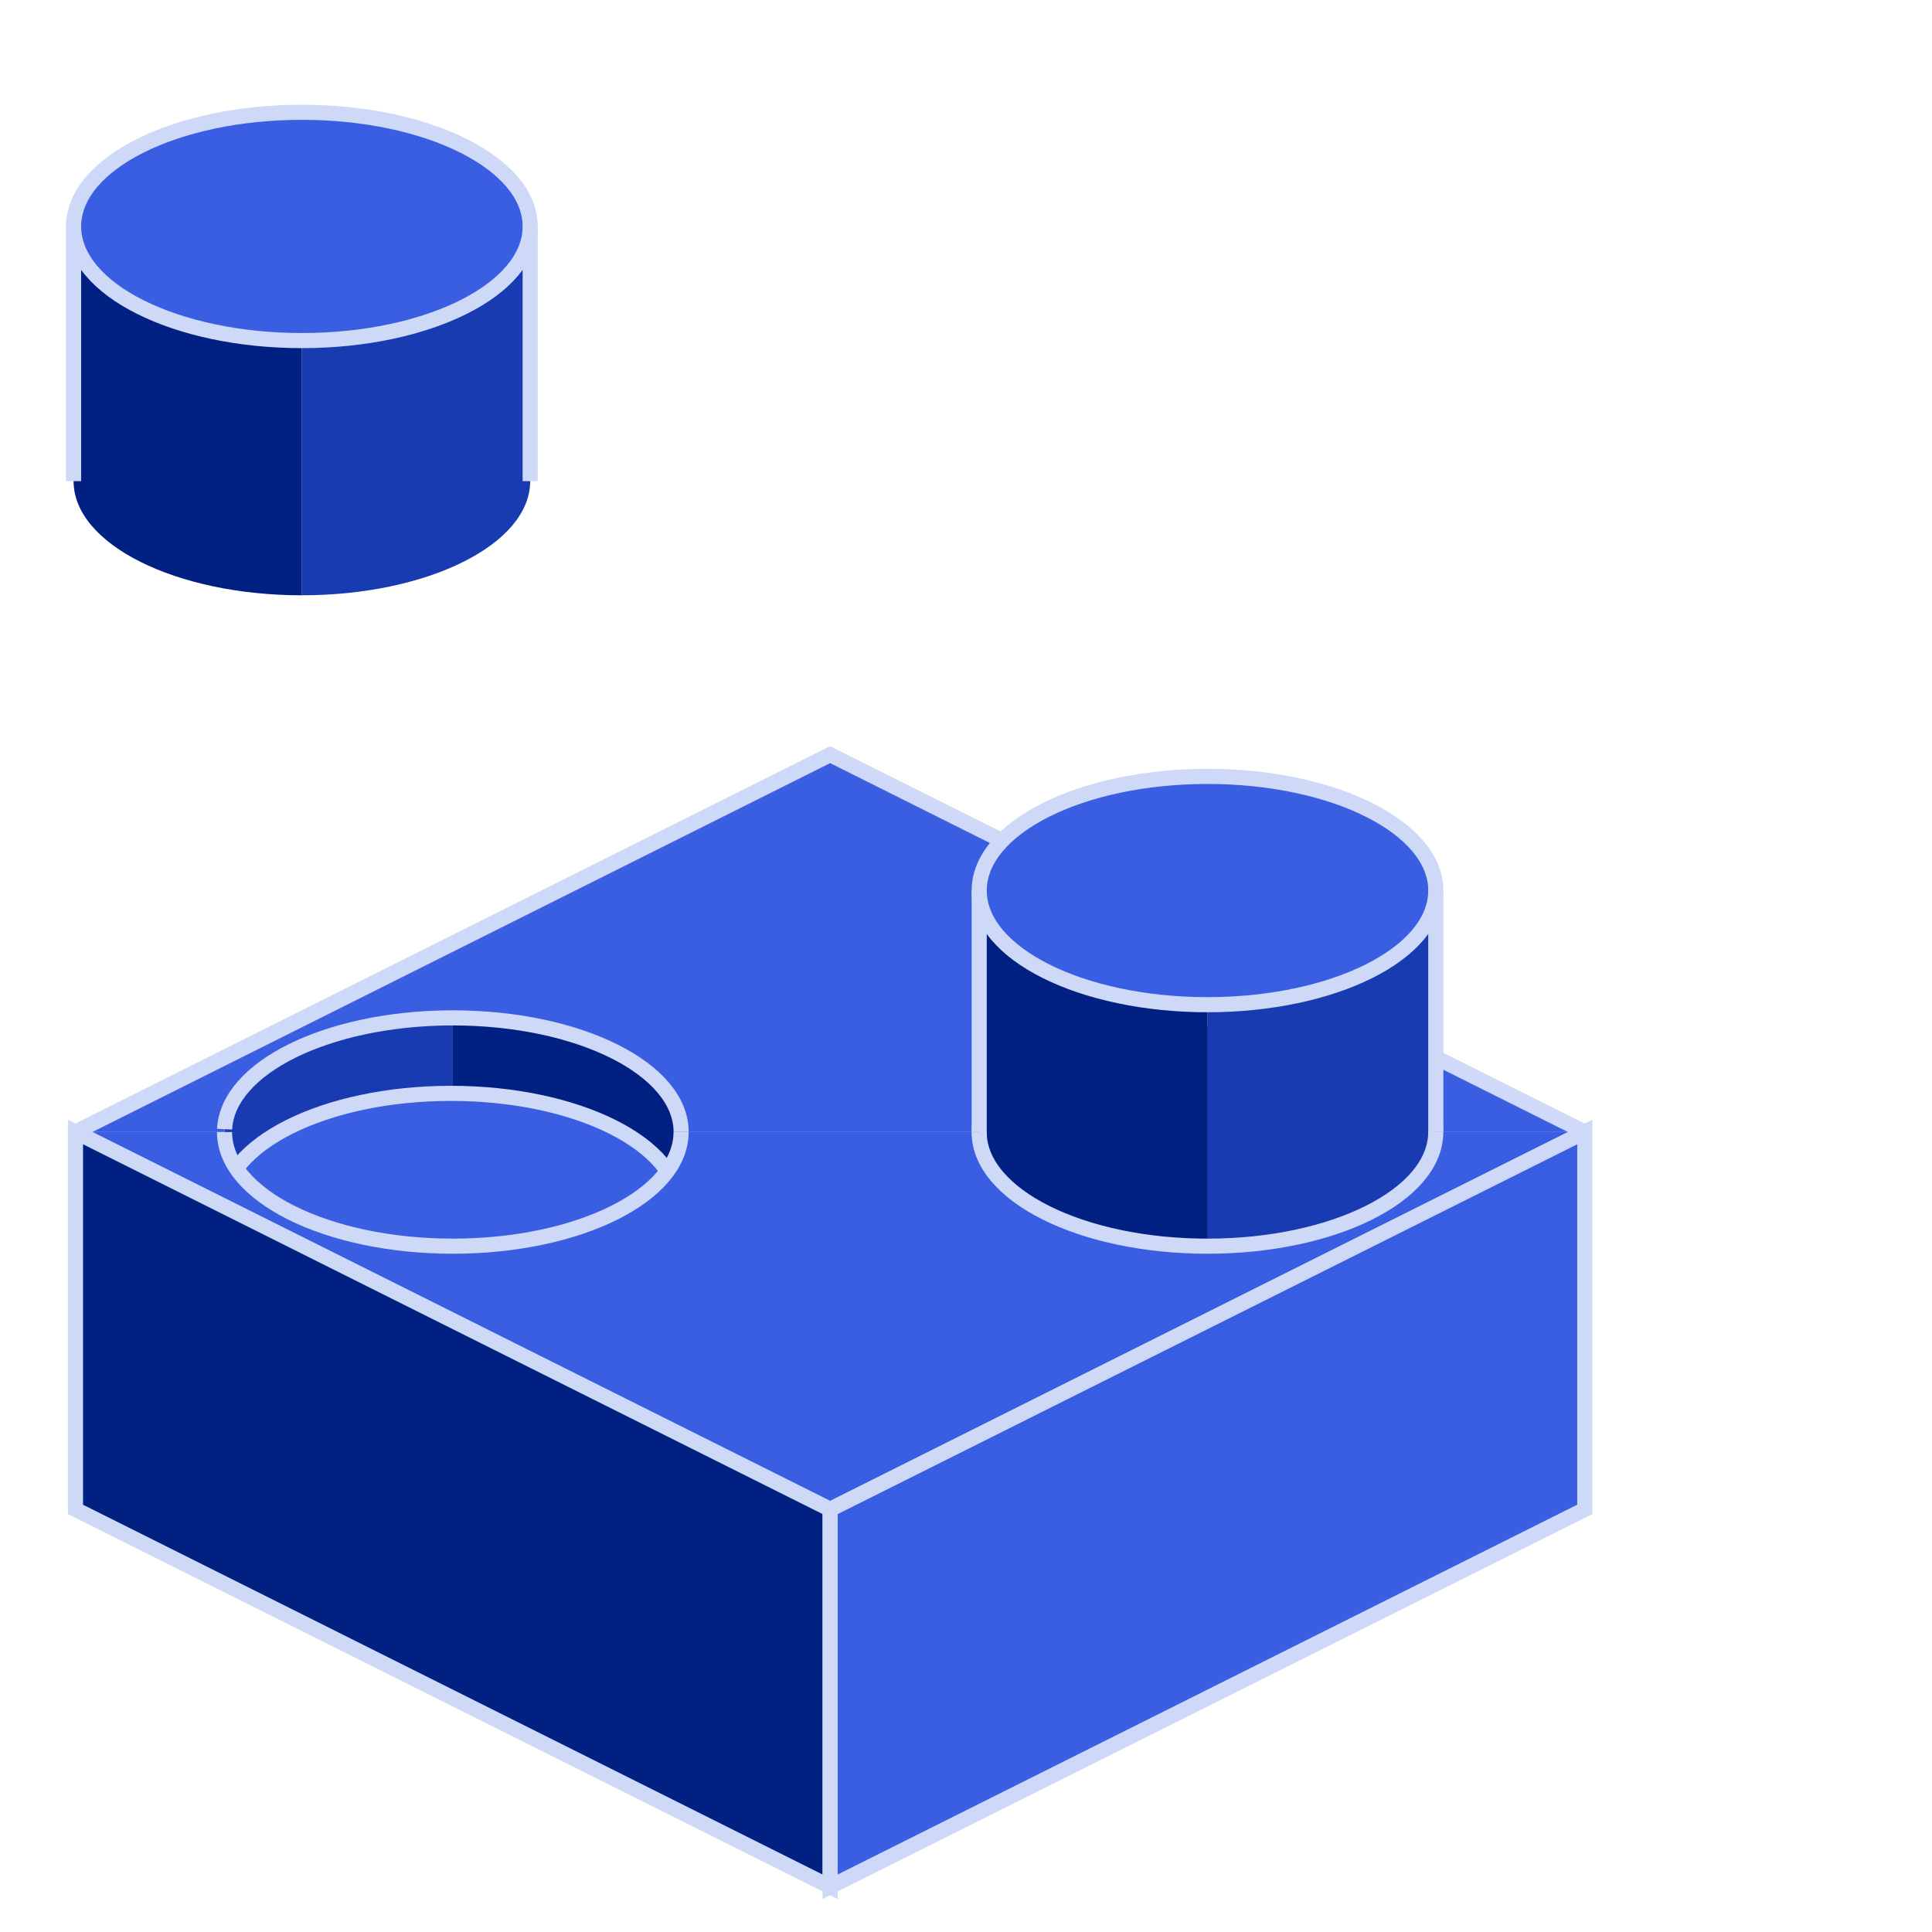
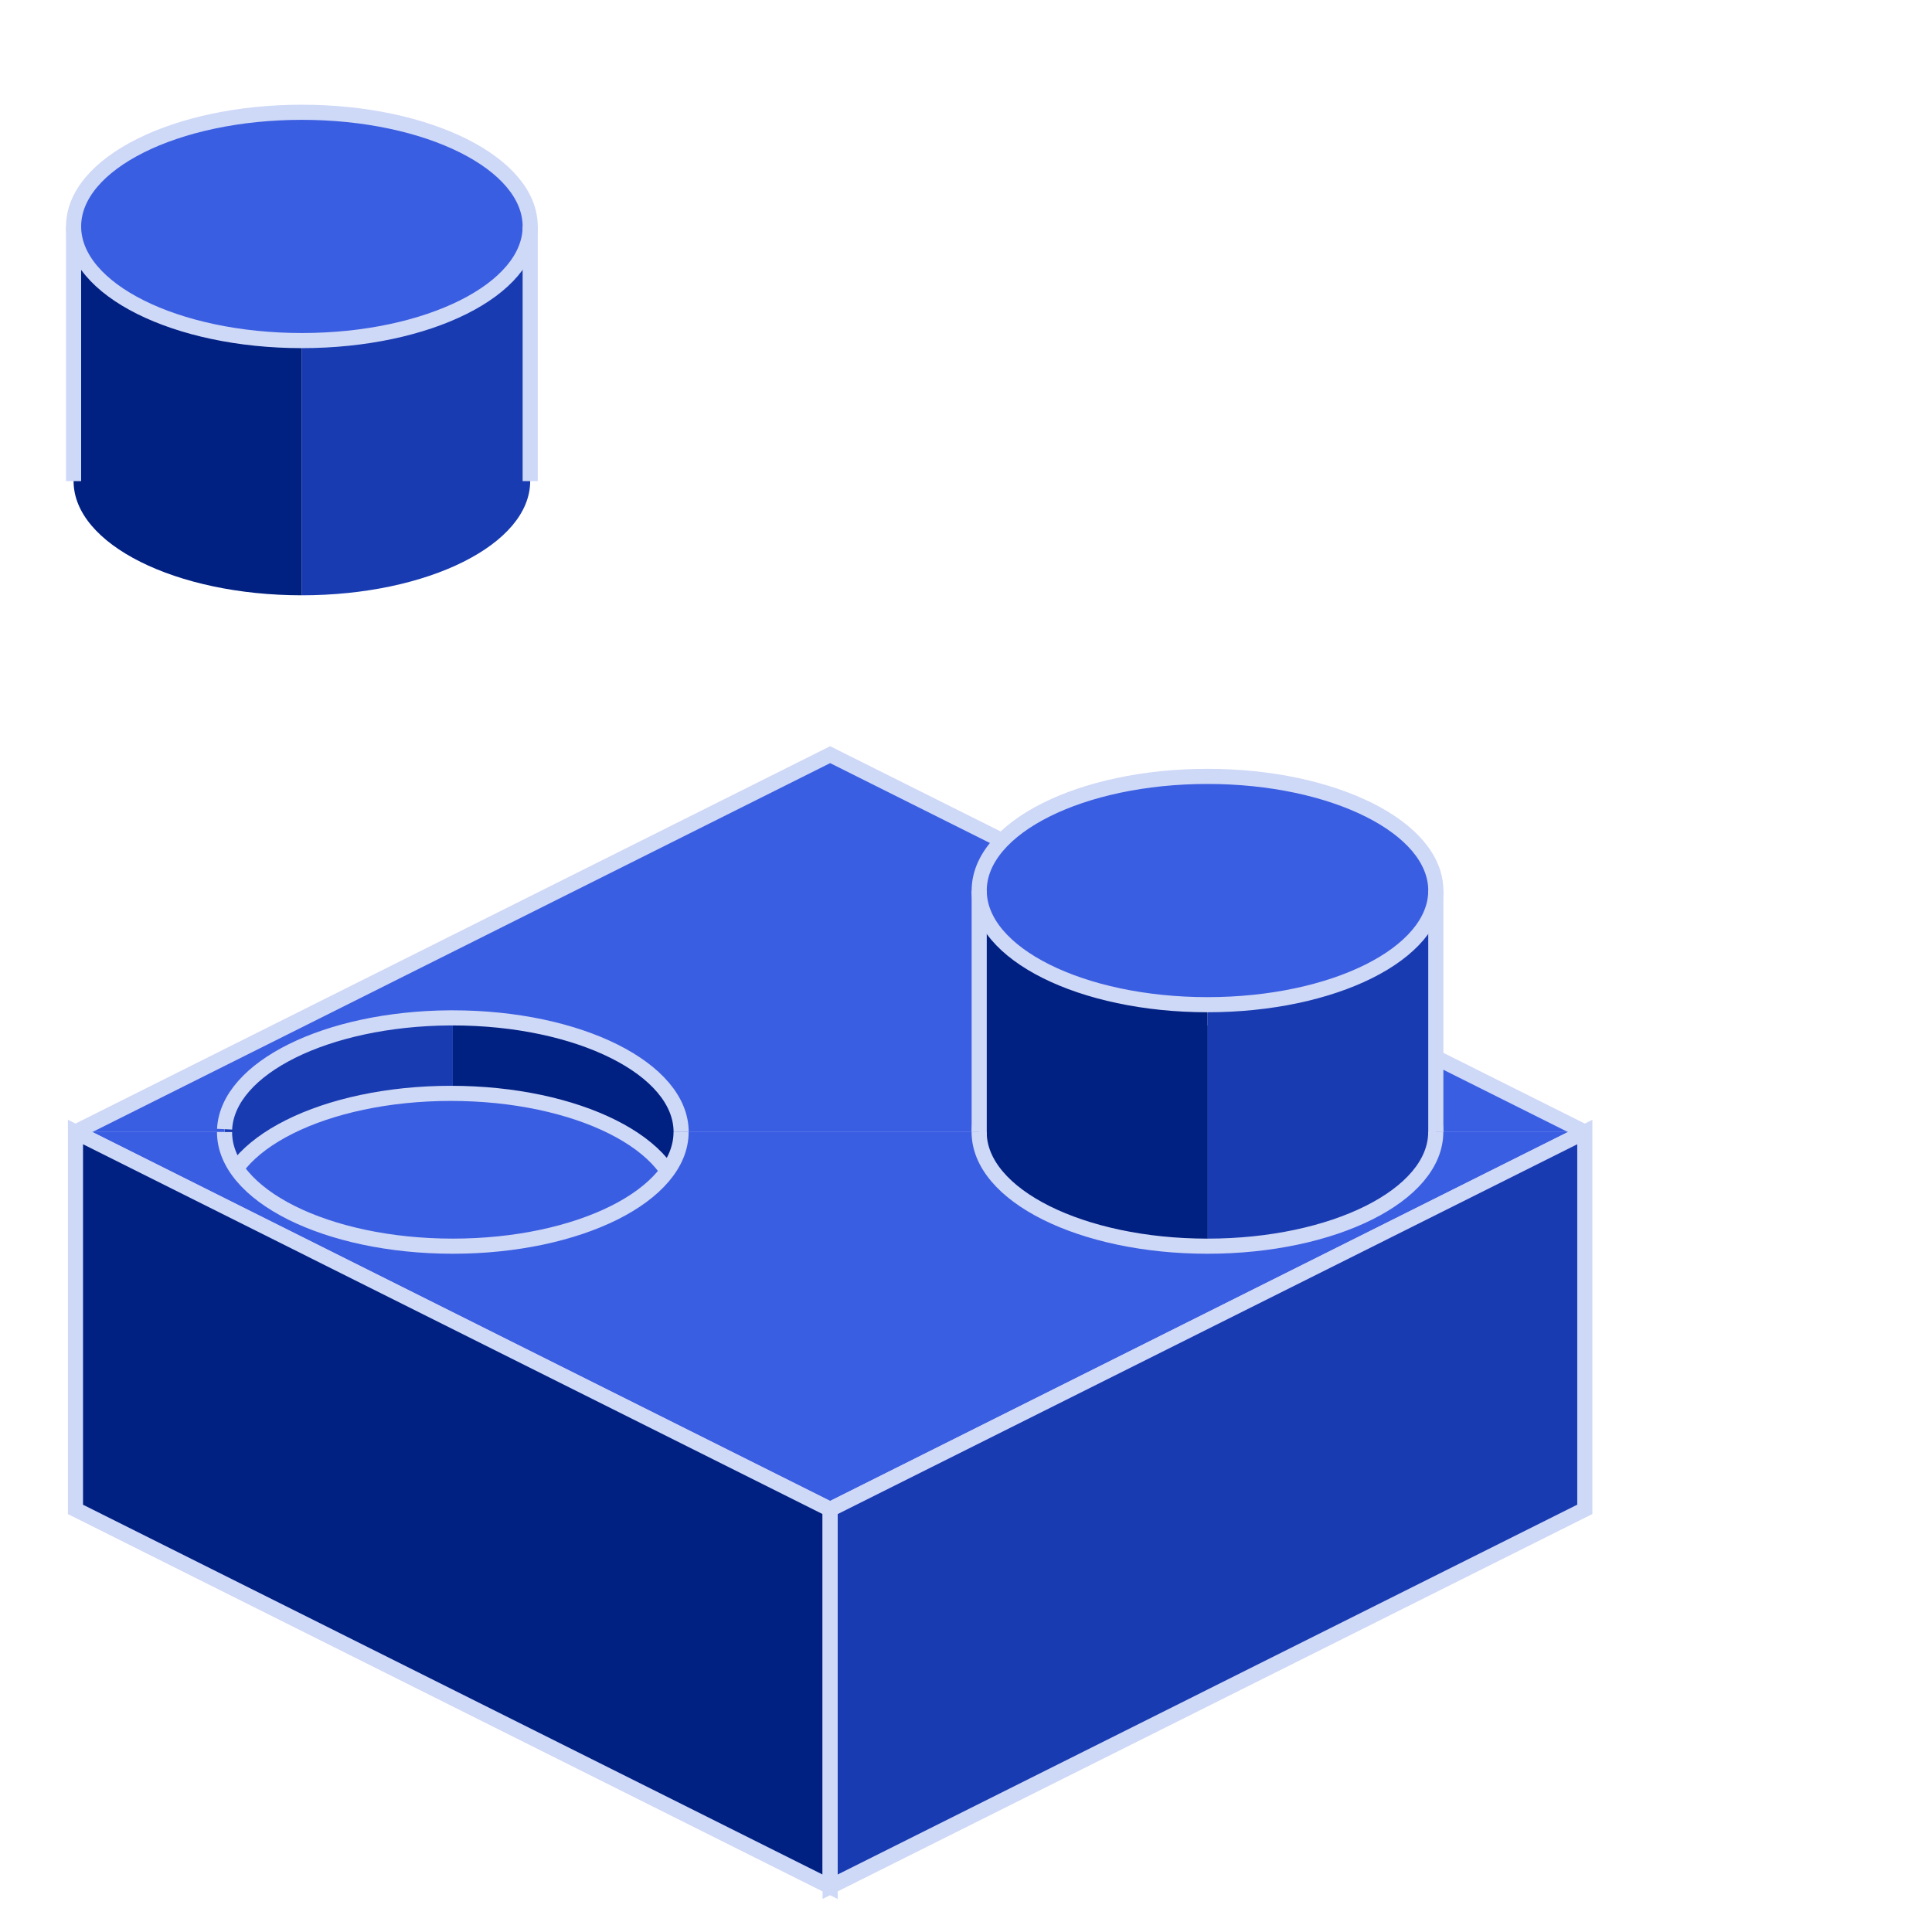
- <svg xmlns="http://www.w3.org/2000/svg" id="svg1047" version="1.1" viewBox="0 0 33.867 33.867" height="128" width="128">
+ <svg xmlns="http://www.w3.org/2000/svg" width="128" height="128" viewBox="0 0 33.867 33.867" version="1.1" id="svg1047">
  <defs id="defs1041" />
  <g id="layer1">
-     <path d="m 21.167,17.843 v 4.002 a 4.002,2.001 0 0 0 4.002,-2.001 4.002,2.001 0 0 0 -4.002,-2.001 z" style="display:inline;opacity:1;fill:#002082;fill-opacity:1;stroke:none;stroke-width:0.265;stroke-linecap:round;stroke-miterlimit:4;stroke-dasharray:none;stroke-opacity:1" id="path1931" />
-     <path d="m 21.109,17.843 a 4.002,2.001 0 0 0 -3.944,2.001 4.002,2.001 0 0 0 4.002,2.001 v -4.002 a 4.002,2.001 0 0 0 -0.058,0 z" style="display:inline;opacity:1;fill:#183bb1;fill-opacity:1;stroke:none;stroke-width:0.265;stroke-linecap:round;stroke-miterlimit:4;stroke-dasharray:none;stroke-opacity:1" id="path2014" />
-     <path d="m 7.938,17.843 v 4.002 A 4.002,2.001 0 0 0 11.939,19.844 4.002,2.001 0 0 0 7.938,17.843 Z" style="display:inline;opacity:1;fill:#002082;fill-opacity:1;stroke:none;stroke-width:0.265;stroke-linecap:round;stroke-miterlimit:4;stroke-dasharray:none;stroke-opacity:1" id="path1949" />
-     <path d="m 7.88,17.843 a 4.002,2.001 0 0 0 -3.944,2.001 4.002,2.001 0 0 0 4.002,2.001 v -4.002 a 4.002,2.001 0 0 0 -0.058,0 z" style="display:inline;opacity:1;fill:#183bb1;fill-opacity:1;stroke:none;stroke-width:0.265;stroke-linecap:round;stroke-miterlimit:4;stroke-dasharray:none;stroke-opacity:1" id="path2018" />
-     <path id="path998" d="M 14.552,13.229 1.323,19.844 h 2.613 a 4.002,2.001 0 0 1 3.944,-2.001 4.002,2.001 0 0 1 0.058,0 4.002,2.001 0 0 1 4.002,2.001 h 5.226 a 4.002,2.001 0 0 1 3.943,-2.001 4.002,2.001 0 0 1 5.29e-4,0 4.002,2.001 0 0 1 0.058,0 4.002,2.001 0 0 1 4.002,2.001 h 2.613 z" style="display:inline;fill:#3a5ee2;stroke:none;stroke-width:0.265;stroke-linecap:butt;stroke-linejoin:miter;stroke-miterlimit:4;stroke-dasharray:none;stroke-opacity:1" />
-     <path id="path1007" style="display:inline;fill:none;stroke:#ced8f7;stroke-width:0.265;stroke-linecap:butt;stroke-linejoin:miter;stroke-miterlimit:4;stroke-dasharray:none;stroke-opacity:1" d="m 17.165,19.842 a 4.002,2.001 0 0 1 3.943,-1.999 4.002,2.001 0 0 1 5.29e-4,0 4.002,2.001 0 0 1 0.058,0 4.002,2.001 0 0 1 4.002,2.001" />
-     <path id="path1000" style="display:inline;fill:none;stroke:#ced8f7;stroke-width:0.265;stroke-linecap:butt;stroke-linejoin:miter;stroke-miterlimit:4;stroke-dasharray:none;stroke-opacity:1" d="m 3.937,19.794 a 4.002,2.001 0 0 1 3.943,-1.951 4.002,2.001 0 0 1 0.058,0 4.002,2.001 0 0 1 4.002,2.001" />
-     <path style="display:inline;fill:none;stroke:#ced8f7;stroke-width:0.265px;stroke-linecap:butt;stroke-linejoin:miter;stroke-opacity:1" d="M 1.323,19.844 14.552,13.229 27.781,19.844" id="path1010" />
-     <g transform="translate(2.579693,17.72708)" id="g1687">
-       <path d="m 5.325,3.44 v 6.466 a 4.002,2.001 0 0 0 4.002,-2.001 v -4.465 z" style="display:inline;opacity:1;fill:#183bb1;fill-opacity:1;stroke:none;stroke-width:0.265;stroke-linecap:round;stroke-miterlimit:4;stroke-dasharray:none;stroke-opacity:1" id="ellipse1012" />
-       <path d="m 1.323,3.44 v 4.465 a 4.002,2.001 0 0 0 4.002,2.001 v -6.466 z" style="display:inline;opacity:1;fill:#002082;fill-opacity:1;stroke:none;stroke-width:0.265;stroke-linecap:round;stroke-miterlimit:4;stroke-dasharray:none;stroke-opacity:1" id="path1020" />
-       <ellipse ry="2.001" rx="4.002" cy="3.44" cx="5.325" id="ellipse1984" style="display:inline;opacity:1;fill:#3a5ee2;fill-opacity:1;stroke:#ced8f7;stroke-width:0.265;stroke-linecap:round;stroke-miterlimit:4;stroke-dasharray:none;stroke-opacity:1" />
-       <path id="path1024" d="m 9.327,3.44 v 4.465" style="display:inline;fill:none;stroke:#ced8f7;stroke-width:0.265px;stroke-linecap:butt;stroke-linejoin:miter;stroke-opacity:1" />
-       <path id="path1026" d="m 1.323,3.44 v 4.465" style="display:inline;fill:none;stroke:#ced8f7;stroke-width:0.265px;stroke-linecap:butt;stroke-linejoin:miter;stroke-opacity:1" />
+     <path id="path1931" style="display:inline;opacity:1;fill:#002082;fill-opacity:1;stroke:none;stroke-width:0.265;stroke-linecap:round;stroke-miterlimit:4;stroke-dasharray:none;stroke-opacity:1" d="m 21.167,17.843 v 4.002 a 4.002,2.001 0 0 0 4.002,-2.001 4.002,2.001 0 0 0 -4.002,-2.001 z" />
+     <path id="path2014" style="display:inline;opacity:1;fill:#183bb1;fill-opacity:1;stroke:none;stroke-width:0.265;stroke-linecap:round;stroke-miterlimit:4;stroke-dasharray:none;stroke-opacity:1" d="m 21.109,17.843 a 4.002,2.001 0 0 0 -3.944,2.001 4.002,2.001 0 0 0 4.002,2.001 v -4.002 a 4.002,2.001 0 0 0 -0.058,0 z" />
+     <path id="path1949" style="display:inline;opacity:1;fill:#002082;fill-opacity:1;stroke:none;stroke-width:0.265;stroke-linecap:round;stroke-miterlimit:4;stroke-dasharray:none;stroke-opacity:1" d="m 7.938,17.843 v 4.002 A 4.002,2.001 0 0 0 11.939,19.844 4.002,2.001 0 0 0 7.938,17.843 Z" />
+     <path id="path2018" style="display:inline;opacity:1;fill:#183bb1;fill-opacity:1;stroke:none;stroke-width:0.265;stroke-linecap:round;stroke-miterlimit:4;stroke-dasharray:none;stroke-opacity:1" d="m 7.88,17.843 a 4.002,2.001 0 0 0 -3.944,2.001 4.002,2.001 0 0 0 4.002,2.001 v -4.002 a 4.002,2.001 0 0 0 -0.058,0 z" />
+     <path style="display:inline;fill:#3a5ee2;stroke:none;stroke-width:0.265;stroke-linecap:butt;stroke-linejoin:miter;stroke-miterlimit:4;stroke-dasharray:none;stroke-opacity:1" d="M 14.552,13.229 1.323,19.844 h 2.613 a 4.002,2.001 0 0 1 3.944,-2.001 4.002,2.001 0 0 1 0.058,0 4.002,2.001 0 0 1 4.002,2.001 h 5.226 a 4.002,2.001 0 0 1 3.943,-2.001 4.002,2.001 0 0 1 5.29e-4,0 4.002,2.001 0 0 1 0.058,0 4.002,2.001 0 0 1 4.002,2.001 h 2.613 z" id="path998" />
+     <path d="m 17.165,19.842 a 4.002,2.001 0 0 1 3.943,-1.999 4.002,2.001 0 0 1 5.29e-4,0 4.002,2.001 0 0 1 0.058,0 4.002,2.001 0 0 1 4.002,2.001" style="display:inline;fill:none;stroke:#ced8f7;stroke-width:0.265;stroke-linecap:butt;stroke-linejoin:miter;stroke-miterlimit:4;stroke-dasharray:none;stroke-opacity:1" id="path1007" />
+     <path d="m 3.937,19.794 a 4.002,2.001 0 0 1 3.943,-1.951 4.002,2.001 0 0 1 0.058,0 4.002,2.001 0 0 1 4.002,2.001" style="display:inline;fill:none;stroke:#ced8f7;stroke-width:0.265;stroke-linecap:butt;stroke-linejoin:miter;stroke-miterlimit:4;stroke-dasharray:none;stroke-opacity:1" id="path1000" />
+     <path id="path1010" d="M 1.323,19.844 14.552,13.229 27.781,19.844" style="display:inline;fill:none;stroke:#ced8f7;stroke-width:0.265px;stroke-linecap:butt;stroke-linejoin:miter;stroke-opacity:1" />
+     <g id="g1687" transform="translate(2.579693,17.72708)">
+       <path id="ellipse1012" style="display:inline;opacity:1;fill:#183bb1;fill-opacity:1;stroke:none;stroke-width:0.265;stroke-linecap:round;stroke-miterlimit:4;stroke-dasharray:none;stroke-opacity:1" d="m 5.325,3.44 v 6.466 a 4.002,2.001 0 0 0 4.002,-2.001 v -4.465 z" />
+       <path id="path1020" style="display:inline;opacity:1;fill:#002082;fill-opacity:1;stroke:none;stroke-width:0.265;stroke-linecap:round;stroke-miterlimit:4;stroke-dasharray:none;stroke-opacity:1" d="m 1.323,3.44 v 4.465 a 4.002,2.001 0 0 0 4.002,2.001 v -6.466 z" />
+       <ellipse style="display:inline;opacity:1;fill:#3a5ee2;fill-opacity:1;stroke:#ced8f7;stroke-width:0.265;stroke-linecap:round;stroke-miterlimit:4;stroke-dasharray:none;stroke-opacity:1" id="ellipse1984" cx="5.325" cy="3.44" rx="4.002" ry="2.001" />
+       <path style="display:inline;fill:none;stroke:#ced8f7;stroke-width:0.265px;stroke-linecap:butt;stroke-linejoin:miter;stroke-opacity:1" d="m 9.327,3.44 v 4.465" id="path1024" />
+       <path style="display:inline;fill:none;stroke:#ced8f7;stroke-width:0.265px;stroke-linecap:butt;stroke-linejoin:miter;stroke-opacity:1" d="m 1.323,3.44 v 4.465" id="path1026" />
    </g>
-     <g id="g1701" transform="translate(15.84192,12.17083)">
-       <path id="path1691" style="display:inline;opacity:1;fill:#183bb1;fill-opacity:1;stroke:none;stroke-width:0.265;stroke-linecap:round;stroke-miterlimit:4;stroke-dasharray:none;stroke-opacity:1" d="m 5.325,3.44 v 6.466 a 4.002,2.001 0 0 0 4.002,-2.001 v -4.465 z" />
-       <path id="path1693" style="display:inline;opacity:1;fill:#002082;fill-opacity:1;stroke:none;stroke-width:0.265;stroke-linecap:round;stroke-miterlimit:4;stroke-dasharray:none;stroke-opacity:1" d="m 1.323,3.44 v 4.465 a 4.002,2.001 0 0 0 4.002,2.001 v -6.466 z" />
-       <ellipse style="display:inline;opacity:1;fill:#3a5ee2;fill-opacity:1;stroke:#ced8f7;stroke-width:0.265;stroke-linecap:round;stroke-miterlimit:4;stroke-dasharray:none;stroke-opacity:1" id="ellipse1695" cx="5.325" cy="3.44" rx="4.002" ry="2.001" />
-       <path style="display:inline;fill:none;stroke:#ced8f7;stroke-width:0.265px;stroke-linecap:butt;stroke-linejoin:miter;stroke-opacity:1" d="m 9.327,3.44 v 4.465" id="path1697" />
-       <path style="display:inline;fill:none;stroke:#ced8f7;stroke-width:0.265px;stroke-linecap:butt;stroke-linejoin:miter;stroke-opacity:1" d="m 1.323,3.44 v 4.465" id="path1699" />
+     <g transform="translate(15.84192,12.17083)" id="g1701">
+       <path d="m 5.325,3.44 v 6.466 a 4.002,2.001 0 0 0 4.002,-2.001 v -4.465 z" style="display:inline;opacity:1;fill:#183bb1;fill-opacity:1;stroke:none;stroke-width:0.265;stroke-linecap:round;stroke-miterlimit:4;stroke-dasharray:none;stroke-opacity:1" id="path1691" />
+       <path d="m 1.323,3.44 v 4.465 a 4.002,2.001 0 0 0 4.002,2.001 v -6.466 z" style="display:inline;opacity:1;fill:#002082;fill-opacity:1;stroke:none;stroke-width:0.265;stroke-linecap:round;stroke-miterlimit:4;stroke-dasharray:none;stroke-opacity:1" id="path1693" />
+       <ellipse ry="2.001" rx="4.002" cy="3.44" cx="5.325" id="ellipse1695" style="display:inline;opacity:1;fill:#3a5ee2;fill-opacity:1;stroke:#ced8f7;stroke-width:0.265;stroke-linecap:round;stroke-miterlimit:4;stroke-dasharray:none;stroke-opacity:1" />
+       <path id="path1697" d="m 9.327,3.44 v 4.465" style="display:inline;fill:none;stroke:#ced8f7;stroke-width:0.265px;stroke-linecap:butt;stroke-linejoin:miter;stroke-opacity:1" />
+       <path id="path1699" d="m 1.323,3.44 v 4.465" style="display:inline;fill:none;stroke:#ced8f7;stroke-width:0.265px;stroke-linecap:butt;stroke-linejoin:miter;stroke-opacity:1" />
    </g>
-     <path d="m 27.781,19.844 h -2.613 a 4.002,2.001 0 0 1 -4.002,2.001 4.002,2.001 0 0 1 -4.002,-2.001 h -5.226 A 4.002,2.001 0 0 1 7.938,21.845 4.002,2.001 0 0 1 3.936,19.844 h -2.613 l 13.229,6.615 z" style="display:inline;fill:#3a5ee2;stroke:none;stroke-width:0.265;stroke-linecap:butt;stroke-linejoin:miter;stroke-miterlimit:4;stroke-dasharray:none;stroke-opacity:1" id="path970" />
-     <path id="path981" style="display:inline;fill:none;stroke:#ced8f7;stroke-width:0.265;stroke-linecap:butt;stroke-linejoin:miter;stroke-miterlimit:4;stroke-dasharray:none;stroke-opacity:1" d="M 11.939,19.844 A 4.002,2.001 0 0 1 7.937,21.845 4.002,2.001 0 0 1 3.936,19.844 v 0" />
-     <path id="path974" style="display:inline;fill:none;stroke:#ced8f7;stroke-width:0.265;stroke-linecap:butt;stroke-linejoin:miter;stroke-miterlimit:4;stroke-dasharray:none;stroke-opacity:1" d="m 25.168,19.844 a 4.002,2.001 0 0 1 -4.002,2.001 4.002,2.001 0 0 1 -4.002,-2.001 v 0" />
-     <path style="display:inline;fill:none;stroke:#ced8f7;stroke-width:0.265px;stroke-linecap:butt;stroke-linejoin:miter;stroke-opacity:1" d="M 1.323,19.844 14.552,26.458 27.781,19.844" id="path984" />
-     <path style="display:inline;fill:#002082;stroke:#ced8f7;stroke-width:0.265;stroke-linecap:butt;stroke-linejoin:miter;stroke-miterlimit:4;stroke-dasharray:none;stroke-opacity:1" d="m 1.323,19.844 v 6.615 l 13.229,6.615 v -6.615 z" id="path1899" />
-     <path style="display:inline;fill:#3a5ee2;fill-opacity:1;stroke:#ced8f7;stroke-width:0.265;stroke-linecap:butt;stroke-linejoin:miter;stroke-miterlimit:4;stroke-dasharray:none;stroke-opacity:1" d="M 14.552,33.073 27.781,26.458 V 19.844 l -13.229,6.615 z" id="path1901" />
-     <g transform="translate(-0.03308028,0.5291666)" id="g1713">
-       <path d="m 5.325,3.44 v 6.466 a 4.002,2.001 0 0 0 4.002,-2.001 v -4.465 z" style="display:inline;opacity:1;fill:#183bb1;fill-opacity:1;stroke:none;stroke-width:0.265;stroke-linecap:round;stroke-miterlimit:4;stroke-dasharray:none;stroke-opacity:1" id="path1703" />
-       <path d="m 1.323,3.44 v 4.465 a 4.002,2.001 0 0 0 4.002,2.001 v -6.466 z" style="display:inline;opacity:1;fill:#002082;fill-opacity:1;stroke:none;stroke-width:0.265;stroke-linecap:round;stroke-miterlimit:4;stroke-dasharray:none;stroke-opacity:1" id="path1705" />
-       <ellipse ry="2.001" rx="4.002" cy="3.44" cx="5.325" id="ellipse1707" style="display:inline;opacity:1;fill:#3a5ee2;fill-opacity:1;stroke:#ced8f7;stroke-width:0.265;stroke-linecap:round;stroke-miterlimit:4;stroke-dasharray:none;stroke-opacity:1" />
-       <path id="path1709" d="m 9.327,3.44 v 4.465" style="display:inline;fill:none;stroke:#ced8f7;stroke-width:0.265px;stroke-linecap:butt;stroke-linejoin:miter;stroke-opacity:1" />
-       <path id="path1711" d="m 1.323,3.44 v 4.465" style="display:inline;fill:none;stroke:#ced8f7;stroke-width:0.265px;stroke-linecap:butt;stroke-linejoin:miter;stroke-opacity:1" />
+     <path id="path970" style="display:inline;fill:#3a5ee2;stroke:none;stroke-width:0.265;stroke-linecap:butt;stroke-linejoin:miter;stroke-miterlimit:4;stroke-dasharray:none;stroke-opacity:1" d="m 27.781,19.844 h -2.613 a 4.002,2.001 0 0 1 -4.002,2.001 4.002,2.001 0 0 1 -4.002,-2.001 h -5.226 A 4.002,2.001 0 0 1 7.938,21.845 4.002,2.001 0 0 1 3.936,19.844 h -2.613 l 13.229,6.615 z" />
+     <path d="M 11.939,19.844 A 4.002,2.001 0 0 1 7.937,21.845 4.002,2.001 0 0 1 3.936,19.844 v 0" style="display:inline;fill:none;stroke:#ced8f7;stroke-width:0.265;stroke-linecap:butt;stroke-linejoin:miter;stroke-miterlimit:4;stroke-dasharray:none;stroke-opacity:1" id="path981" />
+     <path d="m 25.168,19.844 a 4.002,2.001 0 0 1 -4.002,2.001 4.002,2.001 0 0 1 -4.002,-2.001 v 0" style="display:inline;fill:none;stroke:#ced8f7;stroke-width:0.265;stroke-linecap:butt;stroke-linejoin:miter;stroke-miterlimit:4;stroke-dasharray:none;stroke-opacity:1" id="path974" />
+     <path id="path984" d="M 1.323,19.844 14.552,26.458 27.781,19.844" style="display:inline;fill:none;stroke:#ced8f7;stroke-width:0.265px;stroke-linecap:butt;stroke-linejoin:miter;stroke-opacity:1" />
+     <path id="path1899" d="m 1.323,19.844 v 6.615 l 13.229,6.615 v -6.615 z" style="display:inline;fill:#002082;stroke:#ced8f7;stroke-width:0.265;stroke-linecap:butt;stroke-linejoin:miter;stroke-miterlimit:4;stroke-dasharray:none;stroke-opacity:1" />
+     <path id="path1901" d="M 14.552,33.073 27.781,26.458 V 19.844 l -13.229,6.615 z" style="display:inline;fill:#183bb1;fill-opacity:1;stroke:#ced8f7;stroke-width:0.265;stroke-linecap:butt;stroke-linejoin:miter;stroke-miterlimit:4;stroke-dasharray:none;stroke-opacity:1" />
+     <g id="g1713" transform="translate(-0.03308028,0.5291666)">
+       <path id="path1703" style="display:inline;opacity:1;fill:#183bb1;fill-opacity:1;stroke:none;stroke-width:0.265;stroke-linecap:round;stroke-miterlimit:4;stroke-dasharray:none;stroke-opacity:1" d="m 5.325,3.44 v 6.466 a 4.002,2.001 0 0 0 4.002,-2.001 v -4.465 z" />
+       <path id="path1705" style="display:inline;opacity:1;fill:#002082;fill-opacity:1;stroke:none;stroke-width:0.265;stroke-linecap:round;stroke-miterlimit:4;stroke-dasharray:none;stroke-opacity:1" d="m 1.323,3.44 v 4.465 a 4.002,2.001 0 0 0 4.002,2.001 v -6.466 z" />
+       <ellipse style="display:inline;opacity:1;fill:#3a5ee2;fill-opacity:1;stroke:#ced8f7;stroke-width:0.265;stroke-linecap:round;stroke-miterlimit:4;stroke-dasharray:none;stroke-opacity:1" id="ellipse1707" cx="5.325" cy="3.44" rx="4.002" ry="2.001" />
+       <path style="display:inline;fill:none;stroke:#ced8f7;stroke-width:0.265px;stroke-linecap:butt;stroke-linejoin:miter;stroke-opacity:1" d="m 9.327,3.44 v 4.465" id="path1709" />
+       <path style="display:inline;fill:none;stroke:#ced8f7;stroke-width:0.265px;stroke-linecap:butt;stroke-linejoin:miter;stroke-opacity:1" d="m 1.323,3.44 v 4.465" id="path1711" />
    </g>
  </g>
</svg>
